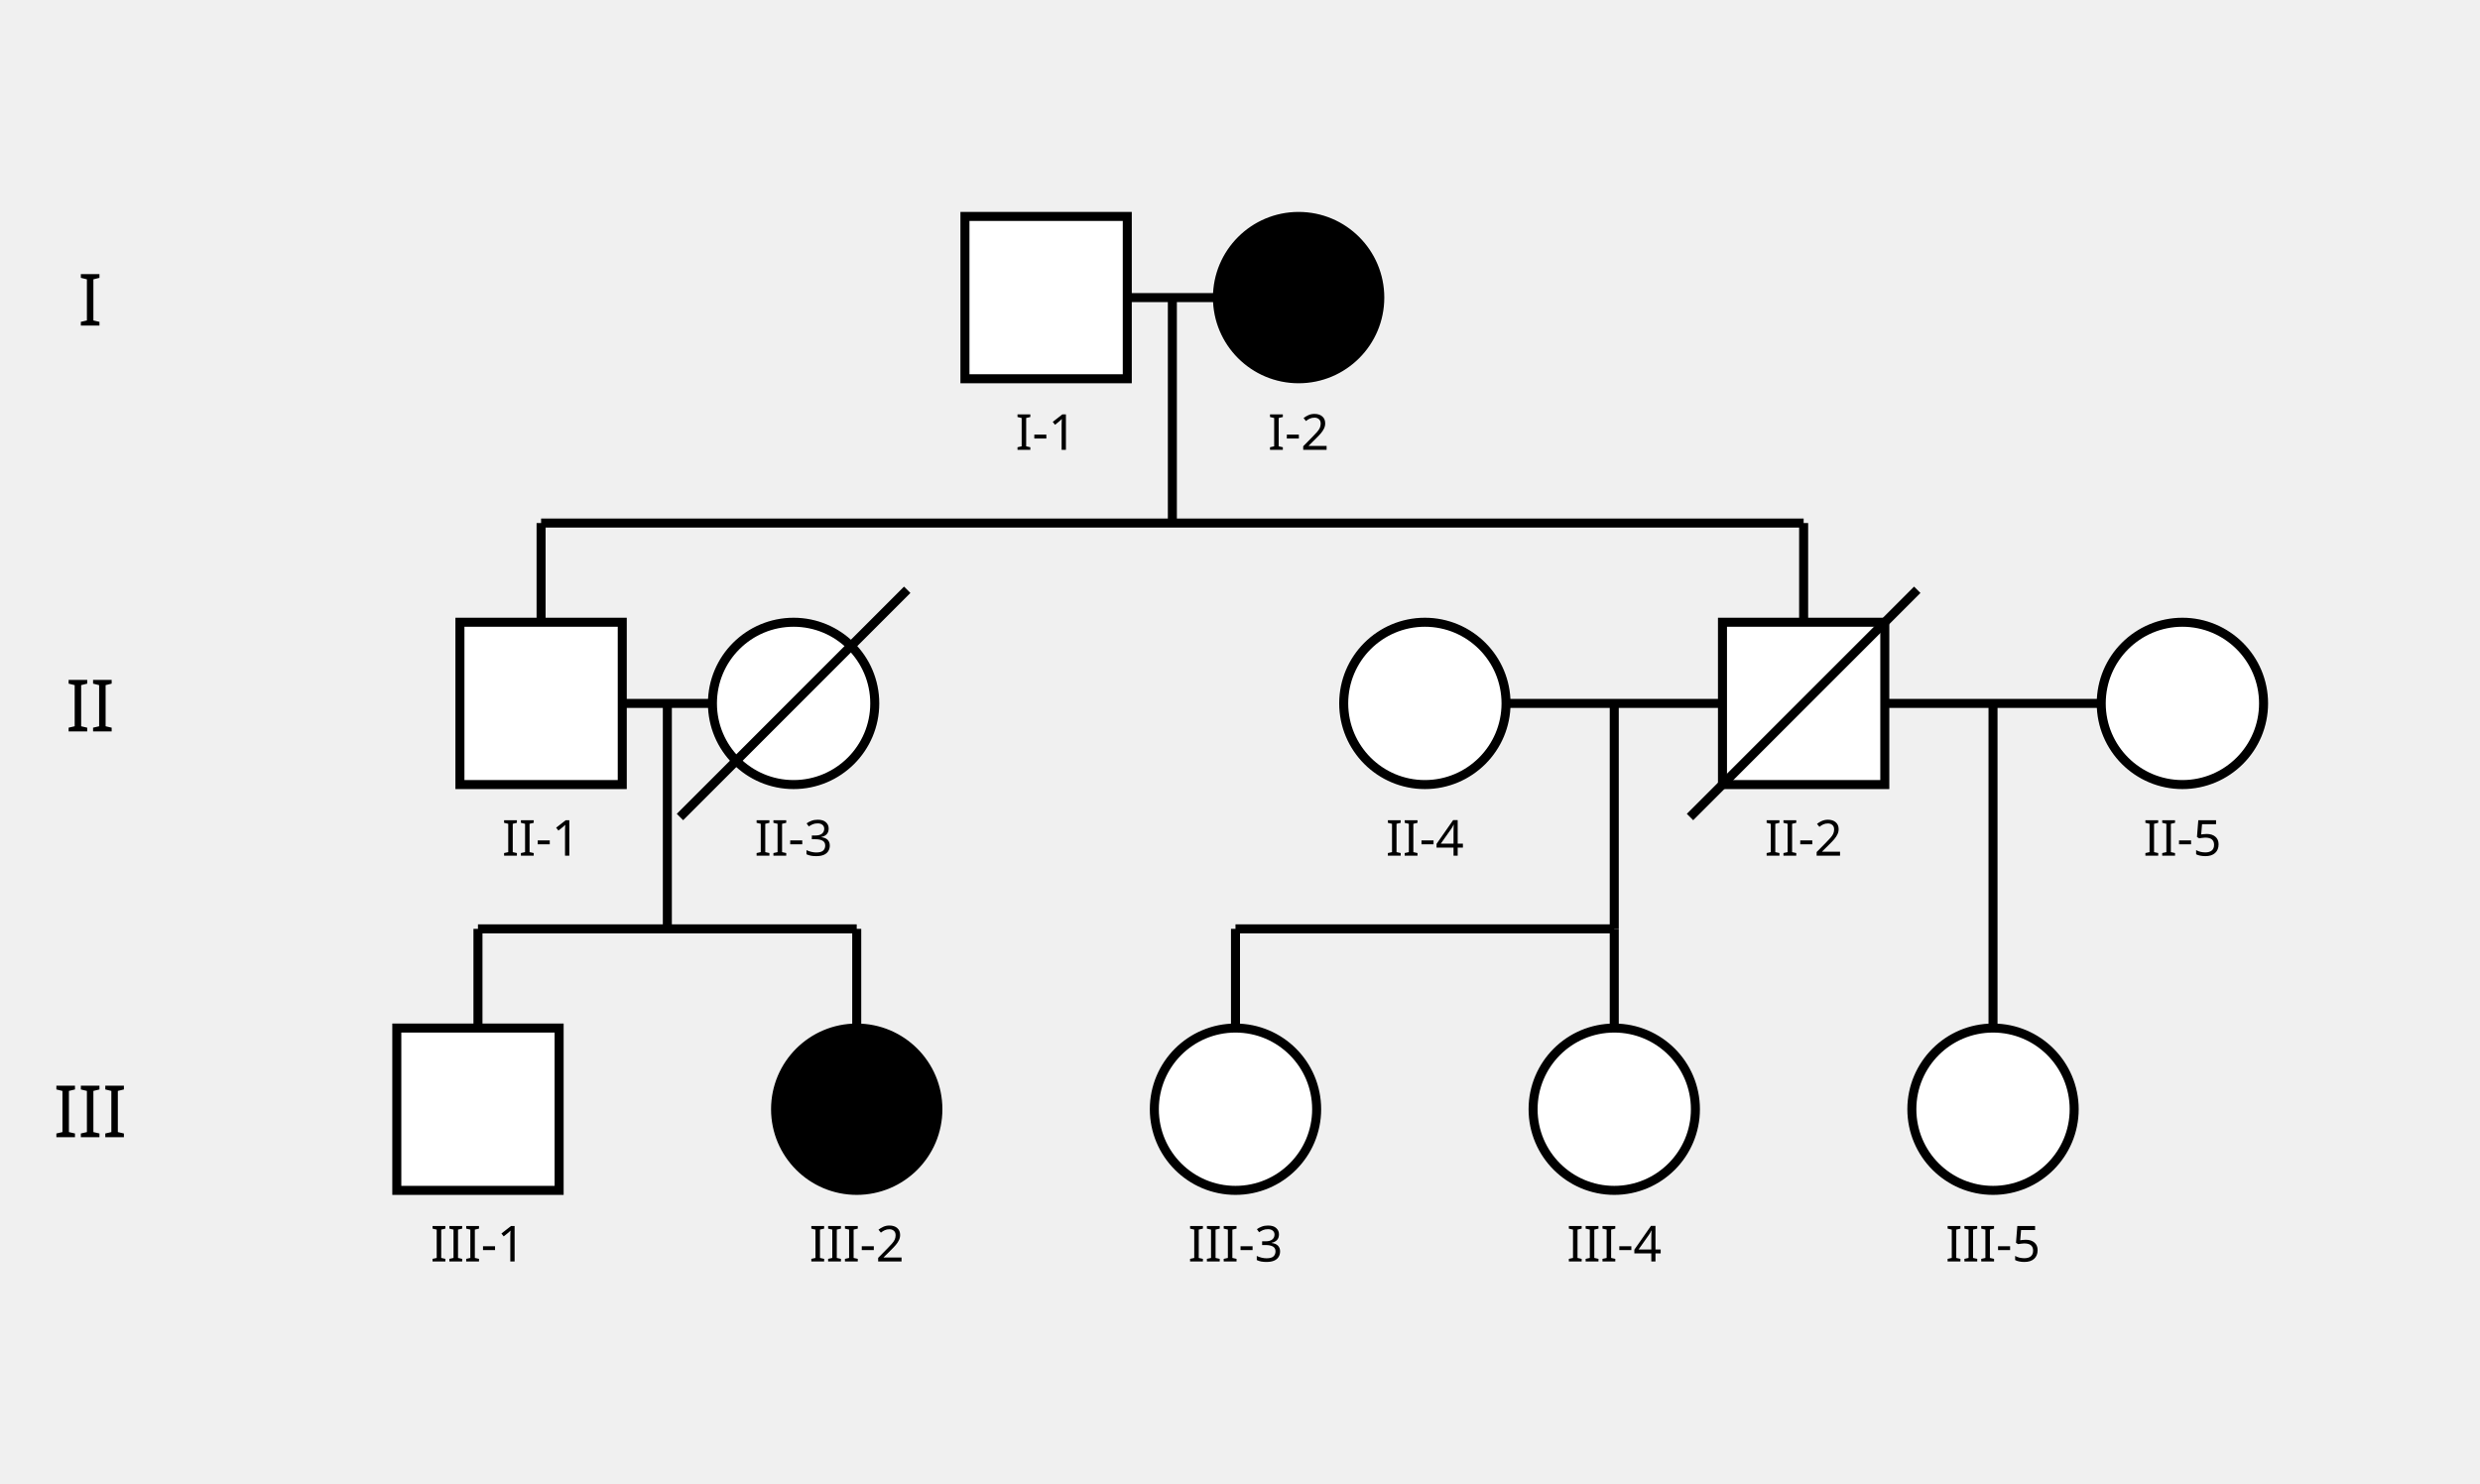
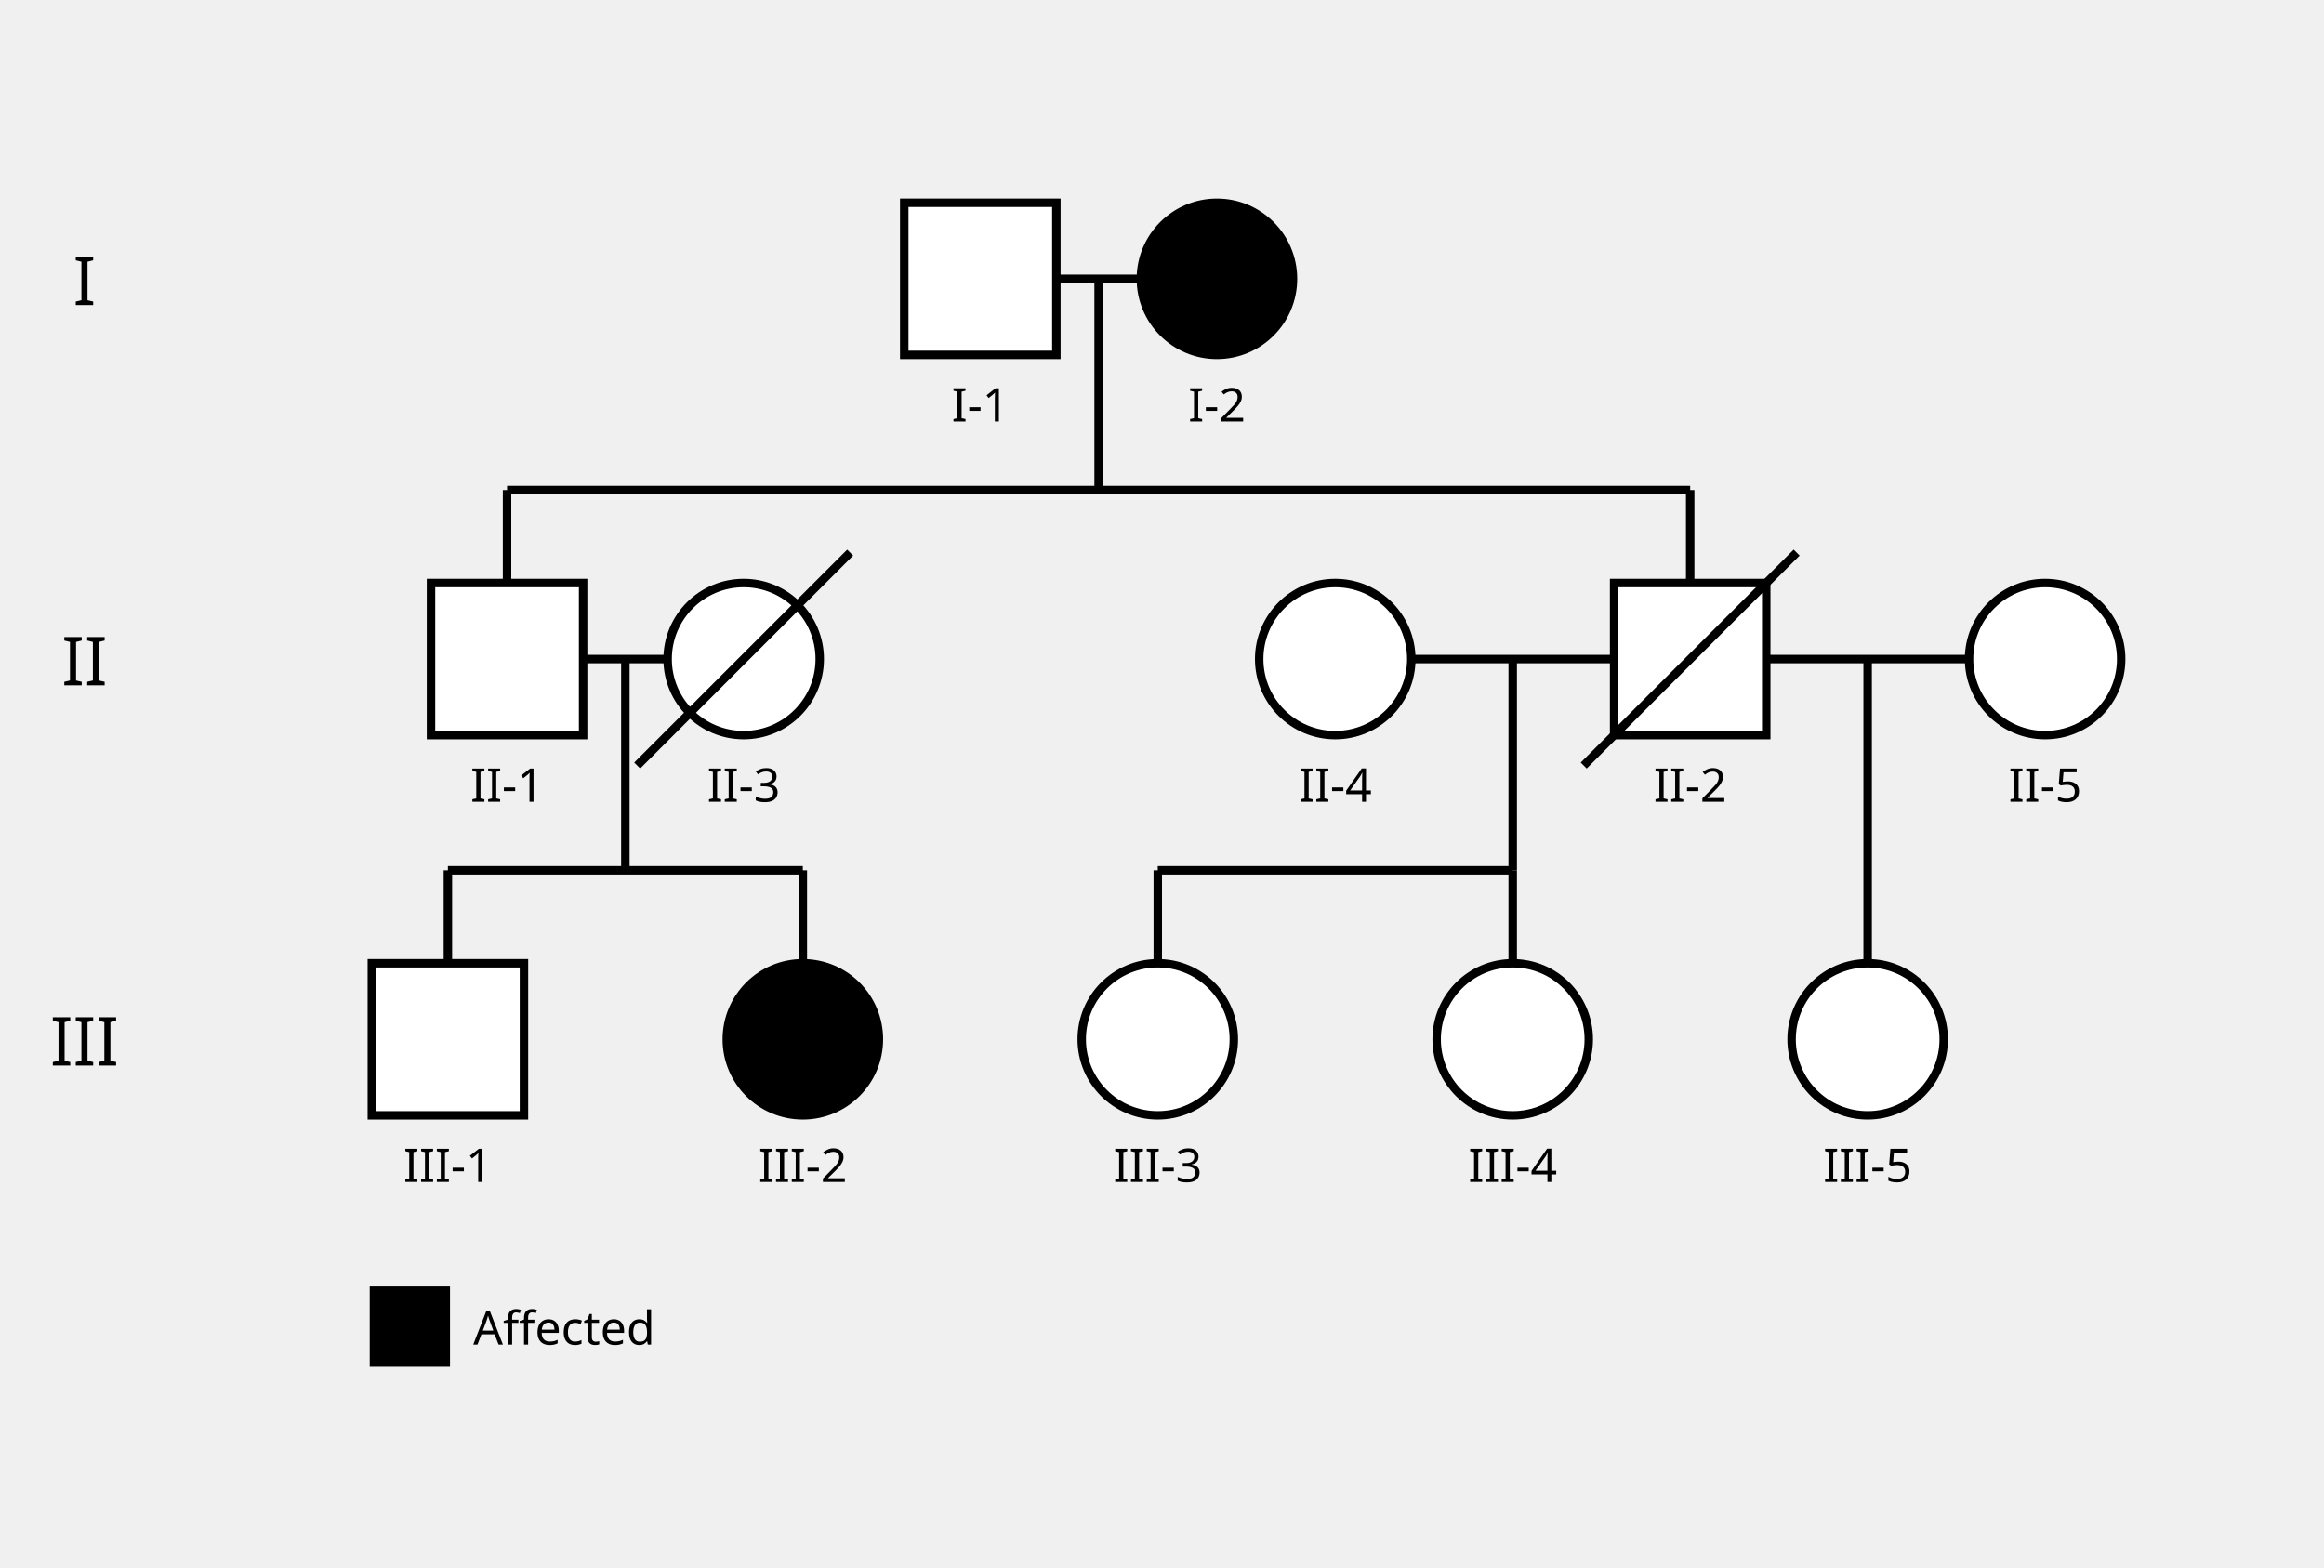
- <svg xmlns="http://www.w3.org/2000/svg" width="550" height="329" viewBox="0 0 550 329" class="pedigree" data-title="Half-siblings: the hinge's second family hangs free of the rest" data-conditions="[&quot;&quot;]">
+ <svg xmlns="http://www.w3.org/2000/svg" width="550" height="371" viewBox="0 0 550 371" class="pedigree" data-title="Half-siblings: the hinge's second family hangs free of the rest" data-conditions="[&quot;&quot;]">
+   <defs>
+     <pattern id="fill-affected-0" class="fill-pattern" data-condition="0" data-status="affected" width="8" height="8" patternUnits="userSpaceOnUse">
+       <rect class="tone" width="8" height="8" fill="#000000" />
+     </pattern>
+   </defs>
  <g class="generation" data-generation="1">
    <text x="20" y="66" font-family="sans-serif" font-size="16" fill="#000000" text-anchor="middle" dominant-baseline="central">I</text>
  </g>
  <g class="generation" data-generation="2">
    <text x="20" y="156" font-family="sans-serif" font-size="16" fill="#000000" text-anchor="middle" dominant-baseline="central">II</text>
  </g>
  <g class="generation" data-generation="3">
    <text x="20" y="246" font-family="sans-serif" font-size="16" fill="#000000" text-anchor="middle" dominant-baseline="central">III</text>
  </g>
  <g class="mating" data-partners="I-1 I-2">
    <line x1="250" y1="66" x2="270" y2="66" stroke="#000000" stroke-width="2" />
    <line class="hit" x1="250" y1="66" x2="270" y2="66" stroke="none" stroke-width="12" pointer-events="stroke" />
  </g>
  <g class="mating" data-partners="II-1 II-3">
    <line x1="138" y1="156" x2="158" y2="156" stroke="#000000" stroke-width="2" />
    <line class="hit" x1="138" y1="156" x2="158" y2="156" stroke="none" stroke-width="12" pointer-events="stroke" />
  </g>
  <g class="mating" data-partners="II-4 II-2">
    <line x1="334" y1="156" x2="382" y2="156" stroke="#000000" stroke-width="2" />
    <line class="hit" x1="334" y1="156" x2="382" y2="156" stroke="none" stroke-width="12" pointer-events="stroke" />
  </g>
  <g class="mating" data-partners="II-2 II-5">
    <line x1="418" y1="156" x2="466" y2="156" stroke="#000000" stroke-width="2" />
    <line class="hit" x1="418" y1="156" x2="466" y2="156" stroke="none" stroke-width="12" pointer-events="stroke" />
  </g>
  <g class="sibship" data-parents="I-1 I-2" data-children="II-1 II-2">
    <line x1="260" y1="66" x2="260" y2="116" stroke="#000000" stroke-width="2" />
    <line x1="120" y1="116" x2="400" y2="116" stroke="#000000" stroke-width="2" />
    <line x1="120" y1="116" x2="120" y2="138" stroke="#000000" stroke-width="2" />
    <line x1="400" y1="116" x2="400" y2="138" stroke="#000000" stroke-width="2" />
  </g>
  <g class="sibship" data-parents="II-1 II-3" data-children="III-1 III-2">
    <line x1="148" y1="156" x2="148" y2="206" stroke="#000000" stroke-width="2" />
    <line x1="106" y1="206" x2="190" y2="206" stroke="#000000" stroke-width="2" />
    <line x1="106" y1="206" x2="106" y2="228" stroke="#000000" stroke-width="2" />
    <line x1="190" y1="206" x2="190" y2="228" stroke="#000000" stroke-width="2" />
  </g>
  <g class="sibship" data-parents="II-4 II-2" data-children="III-3 III-4">
    <line x1="358" y1="156" x2="358" y2="206" stroke="#000000" stroke-width="2" />
    <line x1="274" y1="206" x2="358" y2="206" stroke="#000000" stroke-width="2" />
    <line x1="274" y1="206" x2="274" y2="228" stroke="#000000" stroke-width="2" />
    <line x1="358" y1="206" x2="358" y2="228" stroke="#000000" stroke-width="2" />
  </g>
  <g class="sibship" data-parents="II-2 II-5" data-children="III-5">
    <line x1="442" y1="156" x2="442" y2="228" stroke="#000000" stroke-width="2" />
  </g>
  <g id="ind-I-1" class="individual" data-position="I-1" data-generation="1" data-index="1" data-gender="man">
    <rect class="backing" x="214" y="48" width="36" height="36" fill="#ffffff" />
    <rect class="symbol" x="214" y="48" width="36" height="36" fill="none" stroke="#000000" stroke-width="2" />
    <text class="label" x="232" y="95.5" font-family="sans-serif" font-size="11" fill="#000000" text-anchor="middle" dominant-baseline="central">I-1</text>
    <rect class="hit" x="214" y="48" width="36" height="53" fill="none" pointer-events="all" />
  </g>
  <g id="ind-I-2" class="individual affected" data-position="I-2" data-generation="1" data-index="2" data-gender="woman" data-condition-0="affected">
    <circle class="backing" cx="288" cy="66" r="18" fill="#ffffff" />
-     <circle class="fill" data-condition="0" cx="288" cy="66" r="18" fill="#000000" />
+     <circle class="fill" data-condition="0" data-status="affected" transform="translate(292.5 66)" cx="-4.5" cy="0" r="18" fill="url(#fill-affected-0)" />
    <circle class="symbol" cx="288" cy="66" r="18" fill="none" stroke="#000000" stroke-width="2" />
    <text class="label" x="288" y="95.5" font-family="sans-serif" font-size="11" fill="#000000" text-anchor="middle" dominant-baseline="central">I-2</text>
    <rect class="hit" x="270" y="48" width="36" height="53" fill="none" pointer-events="all" />
  </g>
  <g id="ind-II-1" class="individual" data-position="II-1" data-generation="2" data-index="1" data-gender="man">
    <rect class="backing" x="102" y="138" width="36" height="36" fill="#ffffff" />
    <rect class="symbol" x="102" y="138" width="36" height="36" fill="none" stroke="#000000" stroke-width="2" />
    <text class="label" x="120" y="185.5" font-family="sans-serif" font-size="11" fill="#000000" text-anchor="middle" dominant-baseline="central">II-1</text>
    <rect class="hit" x="102" y="138" width="36" height="53" fill="none" pointer-events="all" />
  </g>
  <g id="ind-II-3" class="individual deceased" data-position="II-3" data-generation="2" data-index="3" data-gender="woman">
    <circle class="backing" cx="176" cy="156" r="18" fill="#ffffff" />
    <circle class="symbol" cx="176" cy="156" r="18" fill="none" stroke="#000000" stroke-width="2" />
    <line class="mark deceased" x1="150.8" y1="181.2" x2="201.2" y2="130.8" stroke="#000000" stroke-width="2" />
    <text class="label" x="176" y="185.5" font-family="sans-serif" font-size="11" fill="#000000" text-anchor="middle" dominant-baseline="central">II-3</text>
    <rect class="hit" x="158" y="138" width="36" height="53" fill="none" pointer-events="all" />
  </g>
  <g id="ind-II-4" class="individual" data-position="II-4" data-generation="2" data-index="4" data-gender="woman">
    <circle class="backing" cx="316" cy="156" r="18" fill="#ffffff" />
    <circle class="symbol" cx="316" cy="156" r="18" fill="none" stroke="#000000" stroke-width="2" />
    <text class="label" x="316" y="185.5" font-family="sans-serif" font-size="11" fill="#000000" text-anchor="middle" dominant-baseline="central">II-4</text>
    <rect class="hit" x="298" y="138" width="36" height="53" fill="none" pointer-events="all" />
  </g>
  <g id="ind-II-2" class="individual deceased" data-position="II-2" data-generation="2" data-index="2" data-gender="man">
    <rect class="backing" x="382" y="138" width="36" height="36" fill="#ffffff" />
    <rect class="symbol" x="382" y="138" width="36" height="36" fill="none" stroke="#000000" stroke-width="2" />
    <line class="mark deceased" x1="374.8" y1="181.2" x2="425.2" y2="130.8" stroke="#000000" stroke-width="2" />
    <text class="label" x="400" y="185.5" font-family="sans-serif" font-size="11" fill="#000000" text-anchor="middle" dominant-baseline="central">II-2</text>
    <rect class="hit" x="382" y="138" width="36" height="53" fill="none" pointer-events="all" />
  </g>
  <g id="ind-II-5" class="individual" data-position="II-5" data-generation="2" data-index="5" data-gender="woman">
    <circle class="backing" cx="484" cy="156" r="18" fill="#ffffff" />
    <circle class="symbol" cx="484" cy="156" r="18" fill="none" stroke="#000000" stroke-width="2" />
    <text class="label" x="484" y="185.5" font-family="sans-serif" font-size="11" fill="#000000" text-anchor="middle" dominant-baseline="central">II-5</text>
    <rect class="hit" x="466" y="138" width="36" height="53" fill="none" pointer-events="all" />
  </g>
  <g id="ind-III-1" class="individual" data-position="III-1" data-generation="3" data-index="1" data-gender="man">
    <rect class="backing" x="88" y="228" width="36" height="36" fill="#ffffff" />
    <rect class="symbol" x="88" y="228" width="36" height="36" fill="none" stroke="#000000" stroke-width="2" />
    <text class="label" x="106" y="275.5" font-family="sans-serif" font-size="11" fill="#000000" text-anchor="middle" dominant-baseline="central">III-1</text>
    <rect class="hit" x="88" y="228" width="36" height="53" fill="none" pointer-events="all" />
  </g>
  <g id="ind-III-2" class="individual affected" data-position="III-2" data-generation="3" data-index="2" data-gender="woman" data-condition-0="affected">
    <circle class="backing" cx="190" cy="246" r="18" fill="#ffffff" />
-     <circle class="fill" data-condition="0" cx="190" cy="246" r="18" fill="#000000" />
+     <circle class="fill" data-condition="0" data-status="affected" transform="translate(194.5 246)" cx="-4.5" cy="0" r="18" fill="url(#fill-affected-0)" />
    <circle class="symbol" cx="190" cy="246" r="18" fill="none" stroke="#000000" stroke-width="2" />
    <text class="label" x="190" y="275.5" font-family="sans-serif" font-size="11" fill="#000000" text-anchor="middle" dominant-baseline="central">III-2</text>
    <rect class="hit" x="172" y="228" width="36" height="53" fill="none" pointer-events="all" />
  </g>
  <g id="ind-III-3" class="individual" data-position="III-3" data-generation="3" data-index="3" data-gender="woman">
    <circle class="backing" cx="274" cy="246" r="18" fill="#ffffff" />
    <circle class="symbol" cx="274" cy="246" r="18" fill="none" stroke="#000000" stroke-width="2" />
    <text class="label" x="274" y="275.5" font-family="sans-serif" font-size="11" fill="#000000" text-anchor="middle" dominant-baseline="central">III-3</text>
    <rect class="hit" x="256" y="228" width="36" height="53" fill="none" pointer-events="all" />
  </g>
  <g id="ind-III-4" class="individual" data-position="III-4" data-generation="3" data-index="4" data-gender="woman">
    <circle class="backing" cx="358" cy="246" r="18" fill="#ffffff" />
    <circle class="symbol" cx="358" cy="246" r="18" fill="none" stroke="#000000" stroke-width="2" />
    <text class="label" x="358" y="275.5" font-family="sans-serif" font-size="11" fill="#000000" text-anchor="middle" dominant-baseline="central">III-4</text>
    <rect class="hit" x="340" y="228" width="36" height="53" fill="none" pointer-events="all" />
  </g>
  <g id="ind-III-5" class="individual" data-position="III-5" data-generation="3" data-index="5" data-gender="woman">
    <circle class="backing" cx="442" cy="246" r="18" fill="#ffffff" />
    <circle class="symbol" cx="442" cy="246" r="18" fill="none" stroke="#000000" stroke-width="2" />
    <text class="label" x="442" y="275.5" font-family="sans-serif" font-size="11" fill="#000000" text-anchor="middle" dominant-baseline="central">III-5</text>
    <rect class="hit" x="424" y="228" width="36" height="53" fill="none" pointer-events="all" />
  </g>
+   <g id="key" class="key">
+     <g id="key-affected-0" class="key-entry" data-condition="0" data-status="affected">
+       <rect class="swatch" x="-9" y="-9" width="18" height="18" transform="translate(97 314)" fill="url(#fill-affected-0)" stroke="#000000" stroke-width="1" />
+       <text class="key-label" x="112" y="314" font-family="sans-serif" font-size="11" fill="#000000" text-anchor="start" dominant-baseline="central">Affected</text>
+     </g>
+   </g>
</svg>
